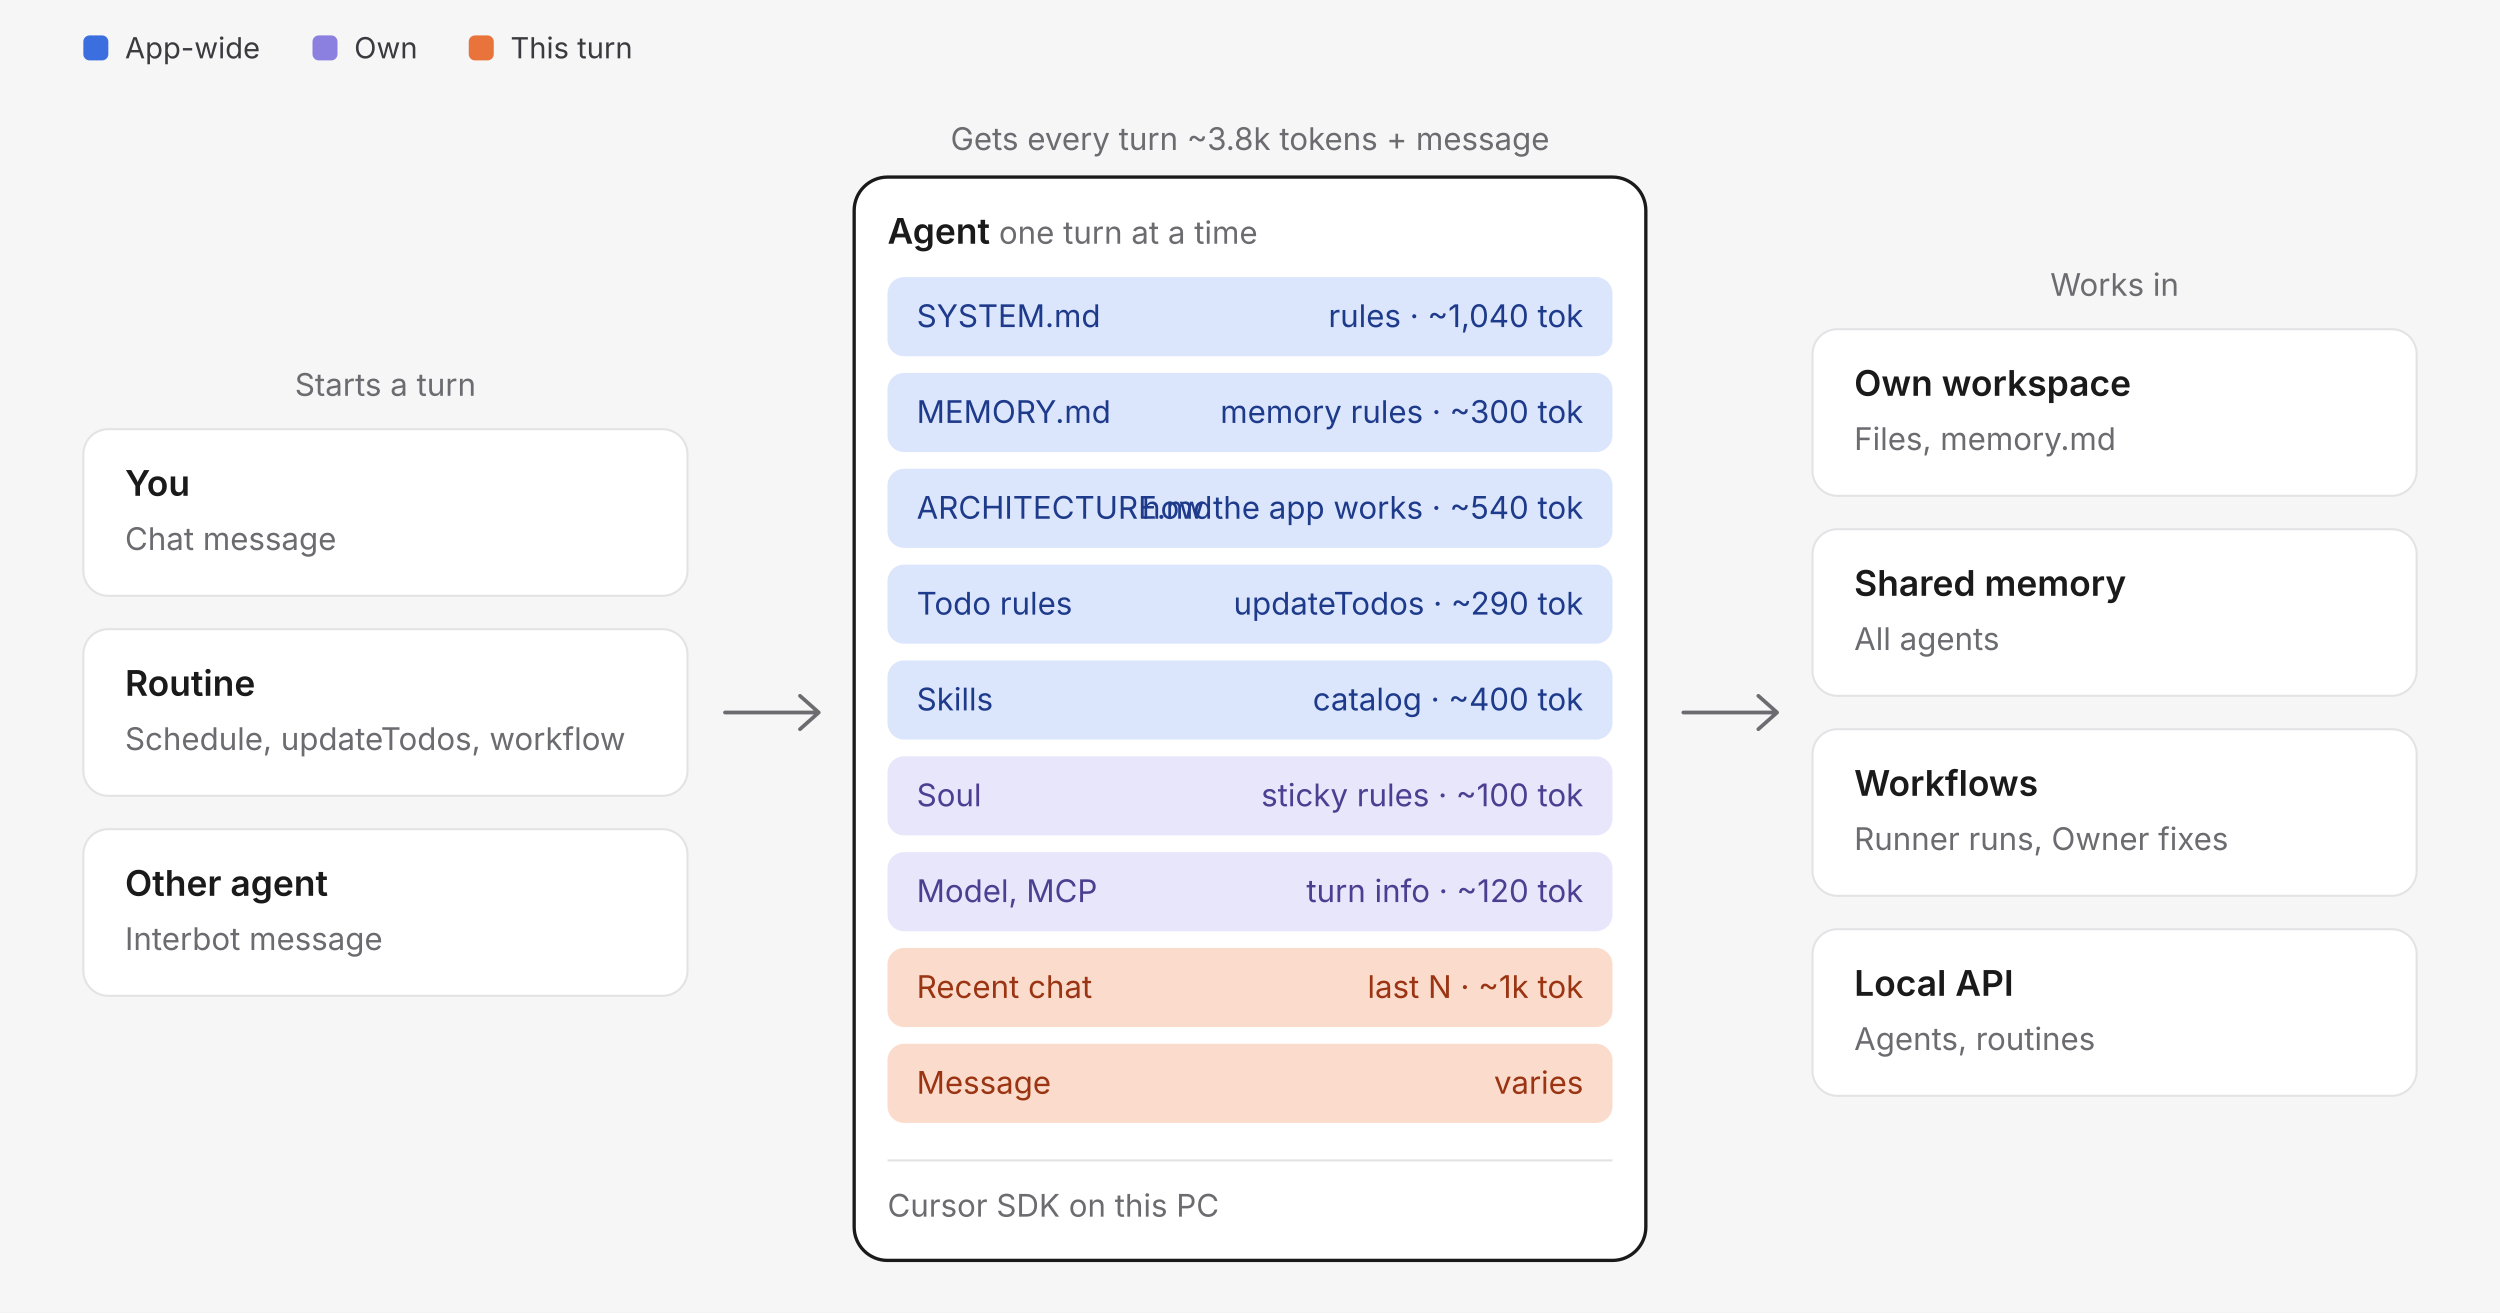
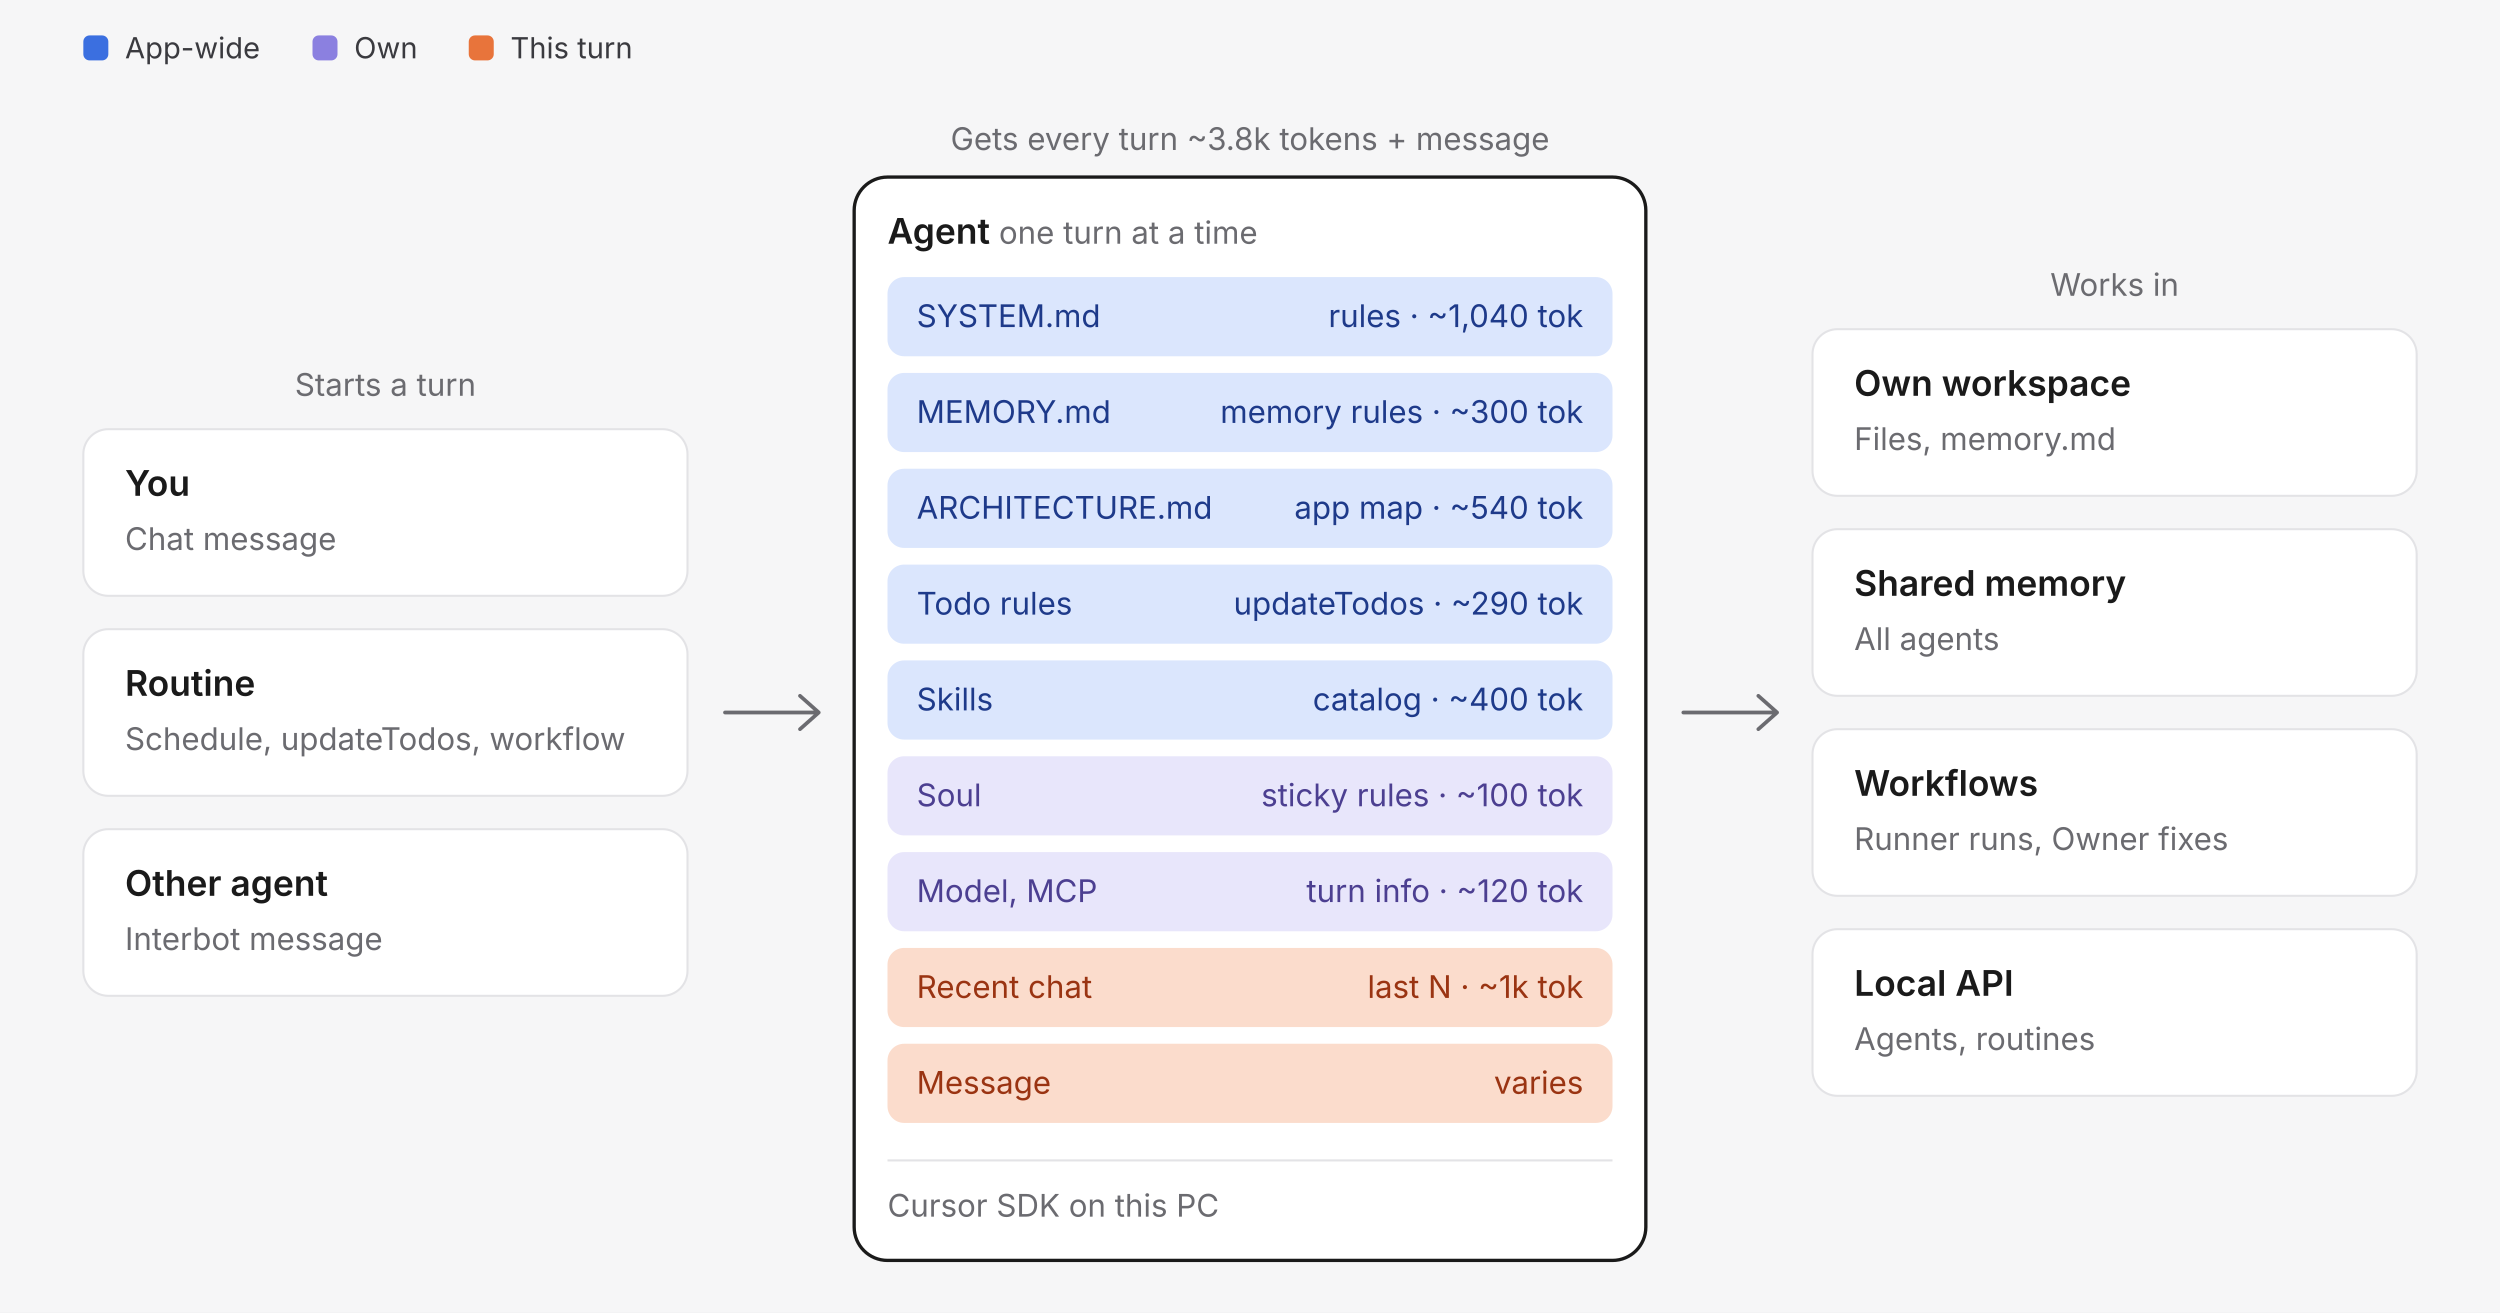
<svg xmlns="http://www.w3.org/2000/svg" viewBox="0 0 1200 630" font-family="Inter, 'Segoe UI', system-ui, sans-serif">
  <style>
    .card { fill: #ffffff; stroke: #e3e3e6; stroke-width: 1; }
    .title { font-size: 17px; font-weight: 600; fill: #1a1a1a; }
    .sub { font-size: 15px; fill: #6b6b70; }
    .col { font-size: 15px; fill: #6b6b70; text-anchor: middle; }
    .arrow { fill: none; stroke: #6b6b70; stroke-width: 1.8; stroke-linecap: round; stroke-linejoin: round; }
    .lname { font-size: 15px; }
    .ldesc { font-size: 15px; text-anchor: end; }
    .blue rect { fill: #dbe6fd; } .blue text { fill: #1e3a8a; }
    .purple rect { fill: #e8e6fb; } .purple text { fill: #4c3f91; }
    .orange rect { fill: #fbdccc; } .orange text { fill: #9a3412; }
    .legend { font-size: 14px; fill: #3a3a3f; }
    [data-tip] { cursor: help; }
    [data-tip]:hover rect { stroke: #1d4ed8; stroke-width: 1.5; }
  </style>
  <rect width="1200" height="630" fill="#f6f6f7" />
  <g transform="translate(40 28)">
    <rect x="0" y="-11" width="12" height="12" rx="3" fill="#3b6fe0" />
    <text class="legend" x="20" y="0">App-wide</text>
    <rect x="110" y="-11" width="12" height="12" rx="3" fill="#8b80e0" />
    <text class="legend" x="130" y="0">Own</text>
    <rect x="185" y="-11" width="12" height="12" rx="3" fill="#e8743b" />
    <text class="legend" x="205" y="0">This turn</text>
  </g>
  <text class="col" x="185" y="190">Starts a turn</text>
  <g data-tip="You type in the chat. The message starts one turn of this agent. If the agent is busy, its current turn is stopped first.">
    <rect class="card" x="40" y="206" width="290" height="80" rx="12" />
    <text class="title" x="60" y="238">You</text>
    <text class="sub" x="60" y="264">Chat message</text>
  </g>
  <g data-tip="Per-agent schedule: loop, interval, daily, weekly, once or cron. Task mode Off = plain prompt. Force updateTodos = the agent must work through a todo checklist. Step workflow = runs a workflow with this agent as Runner.">
    <rect class="card" x="40" y="302" width="290" height="80" rx="12" />
    <text class="title" x="60" y="334">Routine</text>
    <text class="sub" x="60" y="360">Schedule, updateTodos, workflow</text>
  </g>
  <g data-tip="Interbot message from another agent (POST /api/agents/&lt;id&gt;/interbot). Saved in both chats. The target agent must be idle.">
    <rect class="card" x="40" y="398" width="290" height="80" rx="12" />
    <text class="title" x="60" y="430">Other agent</text>
    <text class="sub" x="60" y="456">Interbot message</text>
  </g>
  <path class="arrow" d="M348 342 H392 M384 334 L393 342 L384 350" />
  <text class="col" x="600" y="72">Gets every turn ~3.8k tokens + message</text>
  <rect x="410" y="85" width="380" height="520" rx="16" fill="#ffffff" stroke="#1a1a1a" stroke-width="1.6" />
  <g data-tip="One agent runs one turn at a time. Each agent has its own chat, settings, Soul, routines and workspace.">
    <rect x="420" y="95" width="200" height="30" fill="transparent" />
    <text x="426" y="117" class="title">Agent <tspan class="sub" font-weight="400">one turn at a time</tspan>
    </text>
  </g>
  <g class="blue">
    <g data-tip="App-wide system prompt for every agent. Edit in Settings, System prompt.">
      <rect x="426" y="133" width="348" height="38" rx="8" />
      <text class="lname" x="440" y="157">SYSTEM.md</text>
      <text class="ldesc" x="760" y="157">rules · ~1,040 tok</text>
    </g>
    <g data-tip="App-wide memory rules: shared memory folder plus private memory.md. Edit in Settings, System memory.">
      <rect x="426" y="179" width="348" height="38" rx="8" />
      <text class="lname" x="440" y="203">MEMORY.md</text>
      <text class="ldesc" x="760" y="203">memory rules · ~300 tok</text>
    </g>
    <g data-tip="Short description of how the app, roles and workflows work. Sent to every agent every turn.">
      <rect x="426" y="225" width="348" height="38" rx="8" />
      <text class="lname" x="440" y="249">ARCHITECTURE.md</text>
-       <text class="ldesc" x="760" y="249">how the app works · ~540 tok</text>
+       <text class="ldesc" x="760" y="249">app map · ~540 tok</text>
    </g>
    <g data-tip="How to use the updateTodos / TodoWrite checklist tool. In workflow runner turns it is replaced by the step rules.">
      <rect x="426" y="271" width="348" height="38" rx="8" />
      <text class="lname" x="440" y="295">Todo rules</text>
      <text class="ldesc" x="760" y="295">updateTodos · ~290 tok</text>
    </g>
    <g data-tip="List of shared skills (folder with SKILL.md each, Settings, Computer). The agent reads a SKILL.md when it needs it.">
      <rect x="426" y="317" width="348" height="38" rx="8" />
      <text class="lname" x="440" y="341">Skills</text>
      <text class="ldesc" x="760" y="341">catalog · ~400 tok</text>
    </g>
  </g>
  <g class="purple">
    <g data-tip="This agent's sticky rules. Agent settings, General, Soul. The agent may update it itself. Tokens depend on its length.">
      <rect x="426" y="363" width="348" height="38" rx="8" />
      <text class="lname" x="440" y="387">Soul</text>
      <text class="ldesc" x="760" y="387">sticky rules · ~100 tok</text>
    </g>
    <g data-tip="Model, mode and effort from Agent settings, General. MCP servers: common MCP from Settings plus this agent's own MCP JSON. Tokens are for the [This turn] block. MCP tool definitions are not counted.">
      <rect x="426" y="409" width="348" height="38" rx="8" />
      <text class="lname" x="440" y="433">Model, MCP</text>
      <text class="ldesc" x="760" y="433">turn info · ~120 tok</text>
    </g>
  </g>
  <g class="orange">
    <g data-tip="The last N visible messages of this chat. Agent settings, General, Last messages (default 5). Tokens depend on message length.">
      <rect x="426" y="455" width="348" height="38" rx="8" />
      <text class="lname" x="440" y="479">Recent chat</text>
      <text class="ldesc" x="760" y="479">last N · ~1k tok</text>
    </g>
    <g data-tip="The message that started this turn, attached files, and in workflow turns the step rules for the current step.">
      <rect x="426" y="501" width="348" height="38" rx="8" />
      <text class="lname" x="440" y="525">Message</text>
      <text class="ldesc" x="760" y="525">varies</text>
    </g>
  </g>
  <line x1="426" y1="557" x2="774" y2="557" stroke="#e3e3e6" />
  <g data-tip="Every turn runs through the Cursor TypeScript SDK on this PC, with the agent workspace as working folder.">
    <rect x="420" y="565" width="200" height="28" fill="transparent" />
    <text class="sub" x="426" y="584">Cursor SDK on this PC</text>
  </g>
  <path class="arrow" d="M808 342 H852 M844 334 L853 342 L844 350" />
  <text class="col" x="1015" y="142">Works in</text>
  <g data-tip="App data, workspaces, agent id. The only place the agent writes files. memory.md is its private memory, uploads/ holds attached files.">
    <rect class="card" x="870" y="158" width="290" height="80" rx="12" />
    <text class="title" x="890" y="190">Own workspace</text>
    <text class="sub" x="890" y="216">Files, memory.md</text>
  </g>
  <g data-tip="App data, memory: index.md, notes/, log.md. Facts every agent should know.">
    <rect class="card" x="870" y="254" width="290" height="80" rx="12" />
    <text class="title" x="890" y="286">Shared memory</text>
    <text class="sub" x="890" y="312">All agents</text>
  </g>
  <g data-tip="Runner does one step at a time. The app runs hard checks. The Owner reviews steps (if on) and fixes failed steps, but never runs workflows. Max 3 owner fixes per run.">
    <rect class="card" x="870" y="350" width="290" height="80" rx="12" />
    <text class="title" x="890" y="382">Workflows</text>
    <text class="sub" x="890" y="408">Runner runs, Owner fixes</text>
  </g>
  <g data-tip="http://127.0.0.1:8787, local only. Agents read live state, change their own settings, message peers and manage routines.">
    <rect class="card" x="870" y="446" width="290" height="80" rx="12" />
    <text class="title" x="890" y="478">Local API</text>
    <text class="sub" x="890" y="504">Agents, routines</text>
  </g>
</svg>
